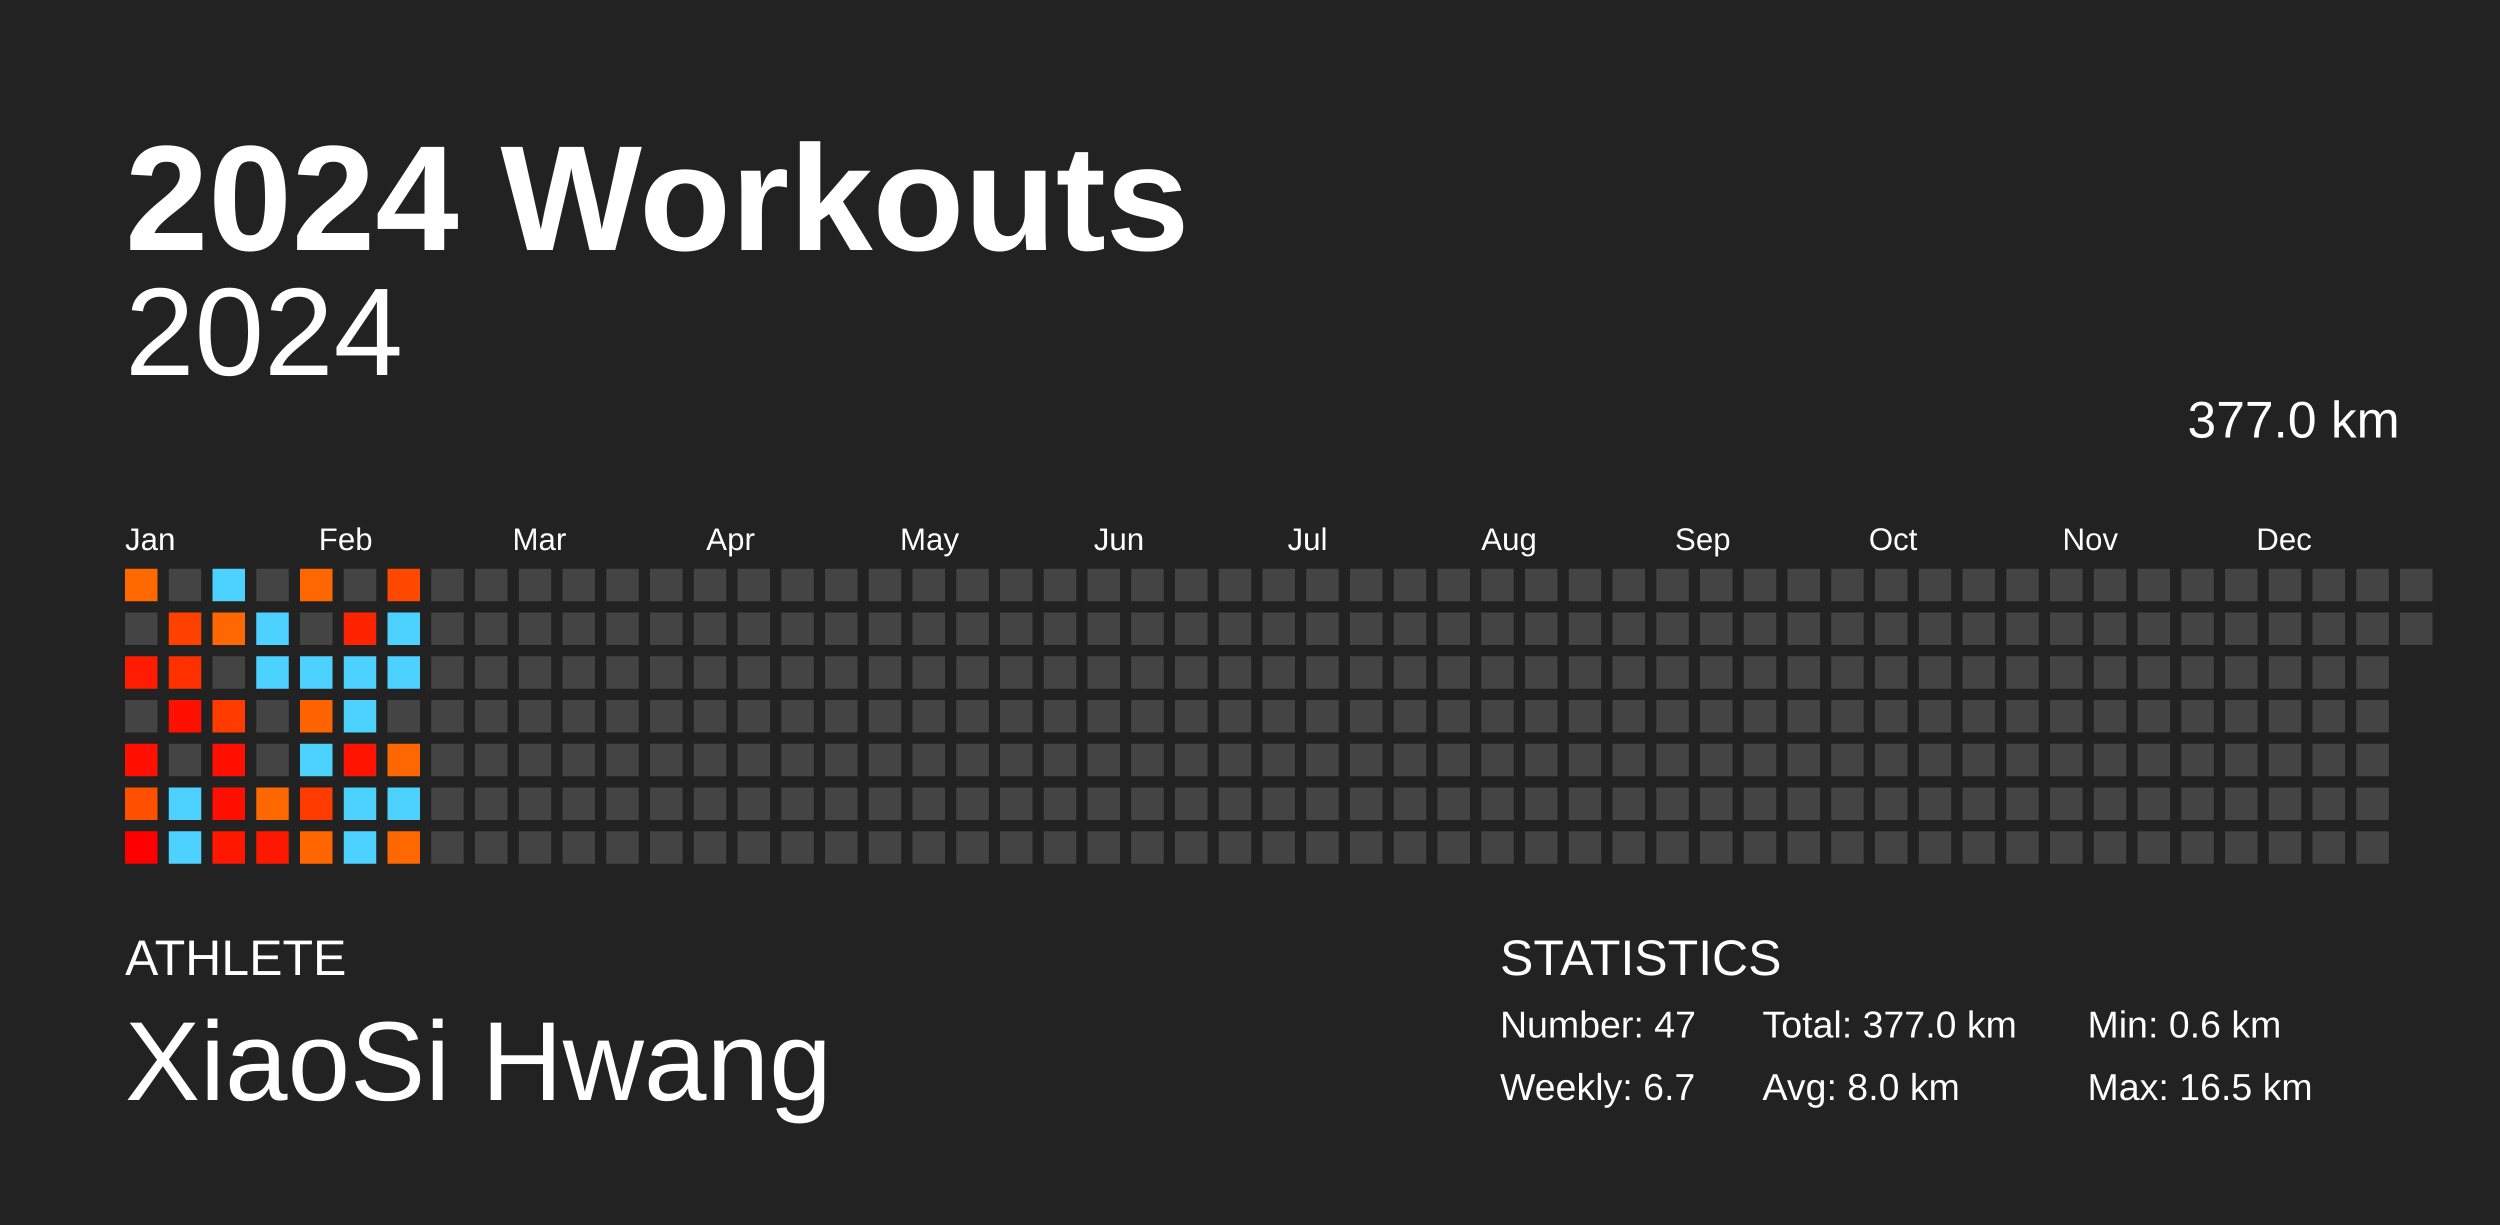
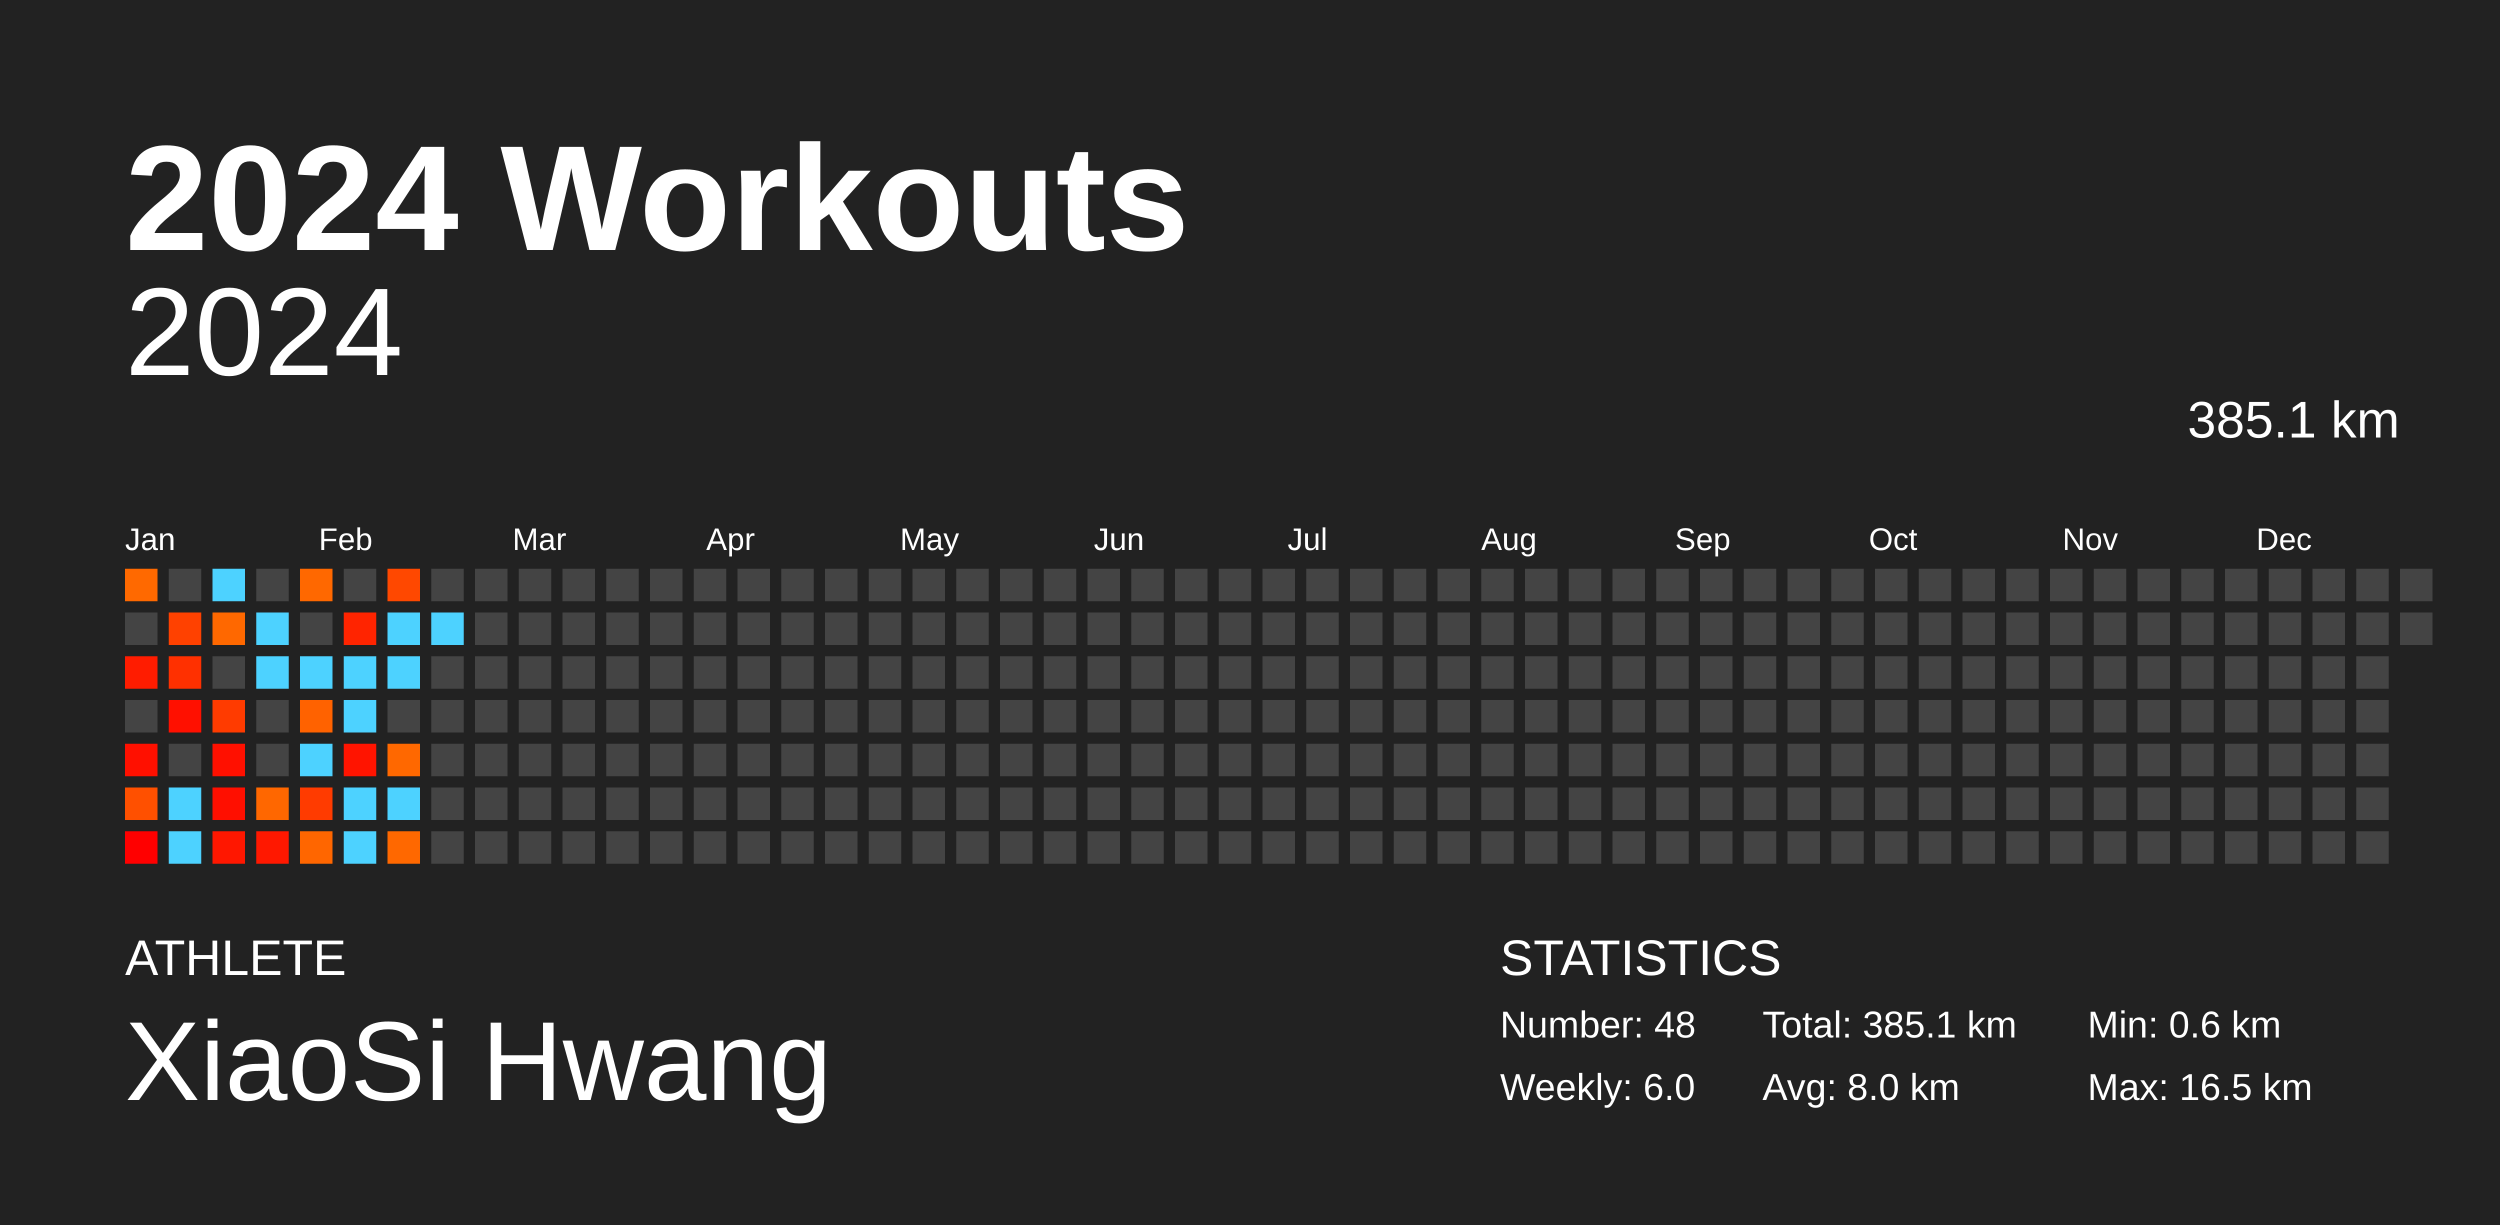
<svg xmlns="http://www.w3.org/2000/svg" baseProfile="full" height="98mm" version="1.1" viewBox="0,0,200,98" width="200mm">
  <defs />
  <rect fill="#222222" height="98" width="200" x="0" y="0" />
  <text fill="#FFFFFF" style="font-size:12px; font-family:Arial; font-weight:bold;" x="10" y="20">2024 Workouts</text>
  <text fill="#FFFFFF" style="font-size:4px; font-family:Arial" x="10" y="78">ATHLETE</text>
  <text fill="#FFFFFF" style="font-size:9px; font-family:Arial" x="10" y="88">XiaoSi Hwang</text>
  <text fill="#FFFFFF" style="font-size:4px; font-family:Arial" x="120" y="78">STATISTICS</text>
-   <text fill="#FFFFFF" style="font-size:3px; font-family:Arial" x="120" y="83">Number: 47</text>
-   <text fill="#FFFFFF" style="font-size:3px; font-family:Arial" x="120" y="88">Weekly: 6.7</text>
-   <text fill="#FFFFFF" style="font-size:3px; font-family:Arial" x="141" y="83">Total: 377.0 km</text>
+   <text fill="#FFFFFF" style="font-size:3px; font-family:Arial" x="120" y="83">Number: 48</text>
+   <text fill="#FFFFFF" style="font-size:3px; font-family:Arial" x="120" y="88">Weekly: 6.0</text>
+   <text fill="#FFFFFF" style="font-size:3px; font-family:Arial" x="141" y="83">Total: 385.1 km</text>
  <text fill="#FFFFFF" style="font-size:3px; font-family:Arial" x="141" y="88">Avg: 8.0 km</text>
  <text fill="#FFFFFF" style="font-size:3px; font-family:Arial" x="167" y="83">Min: 0.6 km</text>
  <text fill="#FFFFFF" style="font-size:3px; font-family:Arial" x="167" y="88">Max: 16.5 km</text>
  <text alignment-baseline="hanging" fill="#FFFFFF" style="font-size:10.0px; font-family:Arial;" x="10" y="30">2024</text>
-   <text alignment-baseline="hanging" fill="#FFFFFF" style="font-size:4.125px; font-family:Arial;" x="175" y="35">377.0 km</text>
+   <text alignment-baseline="hanging" fill="#FFFFFF" style="font-size:4.125px; font-family:Arial;" x="175" y="35">385.1 km</text>
  <text fill="#FFFFFF" style="font-size:2.5px; font-family:Arial" x="10.0" y="44">Jan</text>
  <text fill="#FFFFFF" style="font-size:2.5px; font-family:Arial" x="25.5" y="44">Feb</text>
  <text fill="#FFFFFF" style="font-size:2.5px; font-family:Arial" x="41.0" y="44">Mar</text>
  <text fill="#FFFFFF" style="font-size:2.5px; font-family:Arial" x="56.5" y="44">Apr</text>
  <text fill="#FFFFFF" style="font-size:2.5px; font-family:Arial" x="72.0" y="44">May</text>
  <text fill="#FFFFFF" style="font-size:2.5px; font-family:Arial" x="87.5" y="44">Jun</text>
  <text fill="#FFFFFF" style="font-size:2.5px; font-family:Arial" x="103.0" y="44">Jul</text>
  <text fill="#FFFFFF" style="font-size:2.5px; font-family:Arial" x="118.5" y="44">Aug</text>
  <text fill="#FFFFFF" style="font-size:2.5px; font-family:Arial" x="134.0" y="44">Sep</text>
  <text fill="#FFFFFF" style="font-size:2.5px; font-family:Arial" x="149.5" y="44">Oct</text>
  <text fill="#FFFFFF" style="font-size:2.5px; font-family:Arial" x="165.0" y="44">Nov</text>
  <text fill="#FFFFFF" style="font-size:2.5px; font-family:Arial" x="180.5" y="44">Dec</text>
  <rect fill="#ff6900" height="2.6" width="2.6" x="10.0" y="45.5" />
  <rect fill="#444444" height="2.6" width="2.6" x="10.0" y="49.0" />
  <rect fill="#ff1c00" height="2.6" width="2.6" x="10.0" y="52.5" />
  <rect fill="#444444" height="2.6" width="2.6" x="10.0" y="56.0" />
  <rect fill="#ff1000" height="2.6" width="2.6" x="10.0" y="59.5" />
  <rect fill="#ff5000" height="2.6" width="2.6" x="10.0" y="63.0" />
  <rect fill="#ff0000" height="2.6" width="2.6" x="10.0" y="66.5" />
  <rect fill="#444444" height="2.6" width="2.6" x="13.5" y="45.5" />
  <rect fill="#ff4100" height="2.6" width="2.6" x="13.5" y="49.0" />
  <rect fill="#ff3000" height="2.6" width="2.6" x="13.5" y="52.5" />
  <rect fill="#ff1000" height="2.6" width="2.6" x="13.5" y="56.0" />
  <rect fill="#444444" height="2.6" width="2.6" x="13.5" y="59.5" />
  <rect fill="#4dd2ff" height="2.6" width="2.6" x="13.5" y="63.0" />
  <rect fill="#4dd2ff" height="2.6" width="2.6" x="13.5" y="66.5" />
  <rect fill="#4dd2ff" height="2.6" width="2.6" x="17.0" y="45.5" />
  <rect fill="#ff6800" height="2.6" width="2.6" x="17.0" y="49.0" />
  <rect fill="#444444" height="2.6" width="2.6" x="17.0" y="52.5" />
  <rect fill="#ff3b00" height="2.6" width="2.6" x="17.0" y="56.0" />
  <rect fill="#ff1000" height="2.6" width="2.6" x="17.0" y="59.5" />
  <rect fill="#ff0f00" height="2.6" width="2.6" x="17.0" y="63.0" />
  <rect fill="#ff1700" height="2.6" width="2.6" x="17.0" y="66.5" />
  <rect fill="#444444" height="2.6" width="2.6" x="20.5" y="45.5" />
  <rect fill="#4dd2ff" height="2.6" width="2.6" x="20.5" y="49.0" />
  <rect fill="#4dd2ff" height="2.6" width="2.6" x="20.5" y="52.5" />
  <rect fill="#444444" height="2.6" width="2.6" x="20.5" y="56.0" />
  <rect fill="#444444" height="2.6" width="2.6" x="20.5" y="59.5" />
  <rect fill="#ff6700" height="2.6" width="2.6" x="20.5" y="63.0" />
  <rect fill="#ff1800" height="2.6" width="2.6" x="20.5" y="66.5" />
  <rect fill="#ff6800" height="2.6" width="2.6" x="24.0" y="45.5" />
  <rect fill="#444444" height="2.6" width="2.6" x="24.0" y="49.0" />
  <rect fill="#4dd2ff" height="2.6" width="2.6" x="24.0" y="52.5" />
  <rect fill="#ff6200" height="2.6" width="2.6" x="24.0" y="56.0" />
  <rect fill="#4dd2ff" height="2.6" width="2.6" x="24.0" y="59.5" />
  <rect fill="#ff3b00" height="2.6" width="2.6" x="24.0" y="63.0" />
  <rect fill="#ff6600" height="2.6" width="2.6" x="24.0" y="66.5" />
  <rect fill="#444444" height="2.6" width="2.6" x="27.5" y="45.5" />
  <rect fill="#ff2400" height="2.6" width="2.6" x="27.5" y="49.0" />
  <rect fill="#4dd2ff" height="2.6" width="2.6" x="27.5" y="52.5" />
  <rect fill="#4dd2ff" height="2.6" width="2.6" x="27.5" y="56.0" />
  <rect fill="#ff1400" height="2.6" width="2.6" x="27.5" y="59.5" />
  <rect fill="#4dd2ff" height="2.6" width="2.6" x="27.5" y="63.0" />
  <rect fill="#4dd2ff" height="2.6" width="2.6" x="27.5" y="66.5" />
  <rect fill="#ff4800" height="2.6" width="2.6" x="31.0" y="45.5" />
  <rect fill="#4dd2ff" height="2.6" width="2.6" x="31.0" y="49.0" />
  <rect fill="#4dd2ff" height="2.6" width="2.6" x="31.0" y="52.5" />
  <rect fill="#444444" height="2.6" width="2.6" x="31.0" y="56.0" />
  <rect fill="#ff6800" height="2.6" width="2.6" x="31.0" y="59.5" />
  <rect fill="#4dd2ff" height="2.6" width="2.6" x="31.0" y="63.0" />
  <rect fill="#ff6800" height="2.6" width="2.6" x="31.0" y="66.5" />
  <rect fill="#444444" height="2.6" width="2.6" x="34.5" y="45.5" />
-   <rect fill="#444444" height="2.6" width="2.6" x="34.5" y="49.0" />
+   <rect fill="#4dd2ff" height="2.6" width="2.6" x="34.5" y="49.0" />
  <rect fill="#444444" height="2.6" width="2.6" x="34.5" y="52.5" />
  <rect fill="#444444" height="2.6" width="2.6" x="34.5" y="56.0" />
  <rect fill="#444444" height="2.6" width="2.6" x="34.5" y="59.5" />
  <rect fill="#444444" height="2.6" width="2.6" x="34.5" y="63.0" />
  <rect fill="#444444" height="2.6" width="2.6" x="34.5" y="66.5" />
  <rect fill="#444444" height="2.6" width="2.6" x="38.0" y="45.5" />
  <rect fill="#444444" height="2.6" width="2.6" x="38.0" y="49.0" />
  <rect fill="#444444" height="2.6" width="2.6" x="38.0" y="52.5" />
  <rect fill="#444444" height="2.6" width="2.6" x="38.0" y="56.0" />
  <rect fill="#444444" height="2.6" width="2.6" x="38.0" y="59.5" />
  <rect fill="#444444" height="2.6" width="2.6" x="38.0" y="63.0" />
  <rect fill="#444444" height="2.6" width="2.6" x="38.0" y="66.5" />
  <rect fill="#444444" height="2.6" width="2.6" x="41.5" y="45.5" />
  <rect fill="#444444" height="2.6" width="2.6" x="41.5" y="49.0" />
  <rect fill="#444444" height="2.6" width="2.6" x="41.5" y="52.5" />
  <rect fill="#444444" height="2.6" width="2.6" x="41.5" y="56.0" />
  <rect fill="#444444" height="2.6" width="2.6" x="41.5" y="59.5" />
  <rect fill="#444444" height="2.6" width="2.6" x="41.5" y="63.0" />
  <rect fill="#444444" height="2.6" width="2.6" x="41.5" y="66.5" />
  <rect fill="#444444" height="2.6" width="2.6" x="45.0" y="45.5" />
  <rect fill="#444444" height="2.6" width="2.6" x="45.0" y="49.0" />
  <rect fill="#444444" height="2.6" width="2.6" x="45.0" y="52.5" />
  <rect fill="#444444" height="2.6" width="2.6" x="45.0" y="56.0" />
  <rect fill="#444444" height="2.6" width="2.6" x="45.0" y="59.5" />
  <rect fill="#444444" height="2.6" width="2.6" x="45.0" y="63.0" />
  <rect fill="#444444" height="2.6" width="2.6" x="45.0" y="66.5" />
  <rect fill="#444444" height="2.6" width="2.6" x="48.5" y="45.5" />
  <rect fill="#444444" height="2.6" width="2.6" x="48.5" y="49.0" />
  <rect fill="#444444" height="2.6" width="2.6" x="48.5" y="52.5" />
  <rect fill="#444444" height="2.6" width="2.6" x="48.5" y="56.0" />
  <rect fill="#444444" height="2.6" width="2.6" x="48.5" y="59.5" />
  <rect fill="#444444" height="2.6" width="2.6" x="48.5" y="63.0" />
  <rect fill="#444444" height="2.6" width="2.6" x="48.5" y="66.5" />
  <rect fill="#444444" height="2.6" width="2.6" x="52.0" y="45.5" />
  <rect fill="#444444" height="2.6" width="2.6" x="52.0" y="49.0" />
  <rect fill="#444444" height="2.6" width="2.6" x="52.0" y="52.5" />
  <rect fill="#444444" height="2.6" width="2.6" x="52.0" y="56.0" />
  <rect fill="#444444" height="2.6" width="2.6" x="52.0" y="59.5" />
  <rect fill="#444444" height="2.6" width="2.6" x="52.0" y="63.0" />
  <rect fill="#444444" height="2.6" width="2.6" x="52.0" y="66.5" />
  <rect fill="#444444" height="2.6" width="2.6" x="55.5" y="45.5" />
  <rect fill="#444444" height="2.6" width="2.6" x="55.5" y="49.0" />
  <rect fill="#444444" height="2.6" width="2.6" x="55.5" y="52.5" />
  <rect fill="#444444" height="2.6" width="2.6" x="55.5" y="56.0" />
  <rect fill="#444444" height="2.6" width="2.6" x="55.5" y="59.5" />
  <rect fill="#444444" height="2.6" width="2.6" x="55.5" y="63.0" />
  <rect fill="#444444" height="2.6" width="2.6" x="55.5" y="66.5" />
  <rect fill="#444444" height="2.6" width="2.6" x="59.0" y="45.5" />
  <rect fill="#444444" height="2.6" width="2.6" x="59.0" y="49.0" />
  <rect fill="#444444" height="2.6" width="2.6" x="59.0" y="52.5" />
  <rect fill="#444444" height="2.6" width="2.6" x="59.0" y="56.0" />
  <rect fill="#444444" height="2.6" width="2.6" x="59.0" y="59.5" />
  <rect fill="#444444" height="2.6" width="2.6" x="59.0" y="63.0" />
  <rect fill="#444444" height="2.6" width="2.6" x="59.0" y="66.5" />
  <rect fill="#444444" height="2.6" width="2.6" x="62.5" y="45.5" />
  <rect fill="#444444" height="2.6" width="2.6" x="62.5" y="49.0" />
  <rect fill="#444444" height="2.6" width="2.6" x="62.5" y="52.5" />
  <rect fill="#444444" height="2.6" width="2.6" x="62.5" y="56.0" />
  <rect fill="#444444" height="2.6" width="2.6" x="62.5" y="59.5" />
  <rect fill="#444444" height="2.6" width="2.6" x="62.5" y="63.0" />
  <rect fill="#444444" height="2.6" width="2.6" x="62.5" y="66.5" />
  <rect fill="#444444" height="2.6" width="2.6" x="66.0" y="45.5" />
  <rect fill="#444444" height="2.6" width="2.6" x="66.0" y="49.0" />
  <rect fill="#444444" height="2.6" width="2.6" x="66.0" y="52.5" />
  <rect fill="#444444" height="2.6" width="2.6" x="66.0" y="56.0" />
  <rect fill="#444444" height="2.6" width="2.6" x="66.0" y="59.5" />
  <rect fill="#444444" height="2.6" width="2.6" x="66.0" y="63.0" />
  <rect fill="#444444" height="2.6" width="2.6" x="66.0" y="66.5" />
  <rect fill="#444444" height="2.6" width="2.6" x="69.5" y="45.5" />
  <rect fill="#444444" height="2.6" width="2.6" x="69.5" y="49.0" />
  <rect fill="#444444" height="2.6" width="2.6" x="69.5" y="52.5" />
  <rect fill="#444444" height="2.6" width="2.6" x="69.5" y="56.0" />
  <rect fill="#444444" height="2.6" width="2.6" x="69.5" y="59.5" />
  <rect fill="#444444" height="2.6" width="2.6" x="69.5" y="63.0" />
  <rect fill="#444444" height="2.6" width="2.6" x="69.5" y="66.5" />
  <rect fill="#444444" height="2.6" width="2.6" x="73.0" y="45.5" />
  <rect fill="#444444" height="2.6" width="2.6" x="73.0" y="49.0" />
  <rect fill="#444444" height="2.6" width="2.6" x="73.0" y="52.5" />
  <rect fill="#444444" height="2.6" width="2.6" x="73.0" y="56.0" />
  <rect fill="#444444" height="2.6" width="2.6" x="73.0" y="59.5" />
  <rect fill="#444444" height="2.6" width="2.6" x="73.0" y="63.0" />
  <rect fill="#444444" height="2.6" width="2.6" x="73.0" y="66.5" />
  <rect fill="#444444" height="2.6" width="2.6" x="76.5" y="45.5" />
  <rect fill="#444444" height="2.6" width="2.6" x="76.5" y="49.0" />
  <rect fill="#444444" height="2.6" width="2.6" x="76.5" y="52.5" />
  <rect fill="#444444" height="2.6" width="2.6" x="76.5" y="56.0" />
  <rect fill="#444444" height="2.6" width="2.6" x="76.5" y="59.5" />
  <rect fill="#444444" height="2.6" width="2.6" x="76.5" y="63.0" />
  <rect fill="#444444" height="2.6" width="2.6" x="76.5" y="66.5" />
  <rect fill="#444444" height="2.6" width="2.6" x="80.0" y="45.5" />
  <rect fill="#444444" height="2.6" width="2.6" x="80.0" y="49.0" />
  <rect fill="#444444" height="2.6" width="2.6" x="80.0" y="52.5" />
  <rect fill="#444444" height="2.6" width="2.6" x="80.0" y="56.0" />
  <rect fill="#444444" height="2.6" width="2.6" x="80.0" y="59.5" />
  <rect fill="#444444" height="2.6" width="2.6" x="80.0" y="63.0" />
  <rect fill="#444444" height="2.6" width="2.6" x="80.0" y="66.5" />
  <rect fill="#444444" height="2.6" width="2.6" x="83.5" y="45.5" />
  <rect fill="#444444" height="2.6" width="2.6" x="83.5" y="49.0" />
  <rect fill="#444444" height="2.6" width="2.6" x="83.5" y="52.5" />
  <rect fill="#444444" height="2.6" width="2.6" x="83.5" y="56.0" />
  <rect fill="#444444" height="2.6" width="2.6" x="83.5" y="59.5" />
  <rect fill="#444444" height="2.6" width="2.6" x="83.5" y="63.0" />
  <rect fill="#444444" height="2.6" width="2.6" x="83.5" y="66.5" />
  <rect fill="#444444" height="2.6" width="2.6" x="87.0" y="45.5" />
  <rect fill="#444444" height="2.6" width="2.6" x="87.0" y="49.0" />
  <rect fill="#444444" height="2.6" width="2.6" x="87.0" y="52.5" />
  <rect fill="#444444" height="2.6" width="2.6" x="87.0" y="56.0" />
  <rect fill="#444444" height="2.6" width="2.6" x="87.0" y="59.5" />
  <rect fill="#444444" height="2.6" width="2.6" x="87.0" y="63.0" />
  <rect fill="#444444" height="2.6" width="2.6" x="87.0" y="66.5" />
  <rect fill="#444444" height="2.6" width="2.6" x="90.5" y="45.5" />
  <rect fill="#444444" height="2.6" width="2.6" x="90.5" y="49.0" />
  <rect fill="#444444" height="2.6" width="2.6" x="90.5" y="52.5" />
  <rect fill="#444444" height="2.6" width="2.6" x="90.5" y="56.0" />
  <rect fill="#444444" height="2.6" width="2.6" x="90.5" y="59.5" />
  <rect fill="#444444" height="2.6" width="2.6" x="90.5" y="63.0" />
  <rect fill="#444444" height="2.6" width="2.6" x="90.5" y="66.5" />
  <rect fill="#444444" height="2.6" width="2.6" x="94.0" y="45.5" />
  <rect fill="#444444" height="2.6" width="2.6" x="94.0" y="49.0" />
  <rect fill="#444444" height="2.6" width="2.6" x="94.0" y="52.5" />
  <rect fill="#444444" height="2.6" width="2.6" x="94.0" y="56.0" />
  <rect fill="#444444" height="2.6" width="2.6" x="94.0" y="59.5" />
  <rect fill="#444444" height="2.6" width="2.6" x="94.0" y="63.0" />
  <rect fill="#444444" height="2.6" width="2.6" x="94.0" y="66.5" />
  <rect fill="#444444" height="2.6" width="2.6" x="97.5" y="45.5" />
  <rect fill="#444444" height="2.6" width="2.6" x="97.5" y="49.0" />
  <rect fill="#444444" height="2.6" width="2.6" x="97.5" y="52.5" />
  <rect fill="#444444" height="2.6" width="2.6" x="97.5" y="56.0" />
  <rect fill="#444444" height="2.6" width="2.6" x="97.5" y="59.5" />
  <rect fill="#444444" height="2.6" width="2.6" x="97.5" y="63.0" />
  <rect fill="#444444" height="2.6" width="2.6" x="97.5" y="66.5" />
  <rect fill="#444444" height="2.6" width="2.6" x="101.0" y="45.5" />
  <rect fill="#444444" height="2.6" width="2.6" x="101.0" y="49.0" />
  <rect fill="#444444" height="2.6" width="2.6" x="101.0" y="52.5" />
  <rect fill="#444444" height="2.6" width="2.6" x="101.0" y="56.0" />
  <rect fill="#444444" height="2.6" width="2.6" x="101.0" y="59.5" />
  <rect fill="#444444" height="2.6" width="2.6" x="101.0" y="63.0" />
  <rect fill="#444444" height="2.6" width="2.6" x="101.0" y="66.5" />
  <rect fill="#444444" height="2.6" width="2.6" x="104.5" y="45.5" />
  <rect fill="#444444" height="2.6" width="2.6" x="104.5" y="49.0" />
  <rect fill="#444444" height="2.6" width="2.6" x="104.5" y="52.5" />
  <rect fill="#444444" height="2.6" width="2.6" x="104.5" y="56.0" />
  <rect fill="#444444" height="2.6" width="2.6" x="104.5" y="59.5" />
  <rect fill="#444444" height="2.6" width="2.6" x="104.5" y="63.0" />
  <rect fill="#444444" height="2.6" width="2.6" x="104.5" y="66.5" />
  <rect fill="#444444" height="2.6" width="2.6" x="108.0" y="45.5" />
  <rect fill="#444444" height="2.6" width="2.6" x="108.0" y="49.0" />
  <rect fill="#444444" height="2.6" width="2.6" x="108.0" y="52.5" />
  <rect fill="#444444" height="2.6" width="2.6" x="108.0" y="56.0" />
  <rect fill="#444444" height="2.6" width="2.6" x="108.0" y="59.5" />
  <rect fill="#444444" height="2.6" width="2.6" x="108.0" y="63.0" />
  <rect fill="#444444" height="2.6" width="2.6" x="108.0" y="66.5" />
  <rect fill="#444444" height="2.6" width="2.6" x="111.5" y="45.5" />
  <rect fill="#444444" height="2.6" width="2.6" x="111.5" y="49.0" />
  <rect fill="#444444" height="2.6" width="2.6" x="111.5" y="52.5" />
  <rect fill="#444444" height="2.6" width="2.6" x="111.5" y="56.0" />
  <rect fill="#444444" height="2.6" width="2.6" x="111.5" y="59.5" />
  <rect fill="#444444" height="2.6" width="2.6" x="111.5" y="63.0" />
  <rect fill="#444444" height="2.6" width="2.6" x="111.5" y="66.5" />
  <rect fill="#444444" height="2.6" width="2.6" x="115.0" y="45.5" />
  <rect fill="#444444" height="2.6" width="2.6" x="115.0" y="49.0" />
  <rect fill="#444444" height="2.6" width="2.6" x="115.0" y="52.5" />
  <rect fill="#444444" height="2.6" width="2.6" x="115.0" y="56.0" />
  <rect fill="#444444" height="2.6" width="2.6" x="115.0" y="59.5" />
  <rect fill="#444444" height="2.6" width="2.6" x="115.0" y="63.0" />
  <rect fill="#444444" height="2.6" width="2.6" x="115.0" y="66.5" />
  <rect fill="#444444" height="2.6" width="2.6" x="118.5" y="45.5" />
  <rect fill="#444444" height="2.6" width="2.6" x="118.5" y="49.0" />
  <rect fill="#444444" height="2.6" width="2.6" x="118.5" y="52.5" />
  <rect fill="#444444" height="2.6" width="2.6" x="118.5" y="56.0" />
  <rect fill="#444444" height="2.6" width="2.6" x="118.5" y="59.5" />
  <rect fill="#444444" height="2.6" width="2.6" x="118.5" y="63.0" />
  <rect fill="#444444" height="2.6" width="2.6" x="118.5" y="66.5" />
  <rect fill="#444444" height="2.6" width="2.6" x="122.0" y="45.5" />
  <rect fill="#444444" height="2.6" width="2.6" x="122.0" y="49.0" />
  <rect fill="#444444" height="2.6" width="2.6" x="122.0" y="52.5" />
  <rect fill="#444444" height="2.6" width="2.6" x="122.0" y="56.0" />
  <rect fill="#444444" height="2.6" width="2.6" x="122.0" y="59.5" />
  <rect fill="#444444" height="2.6" width="2.6" x="122.0" y="63.0" />
  <rect fill="#444444" height="2.6" width="2.6" x="122.0" y="66.5" />
  <rect fill="#444444" height="2.6" width="2.6" x="125.5" y="45.5" />
  <rect fill="#444444" height="2.6" width="2.6" x="125.5" y="49.0" />
  <rect fill="#444444" height="2.6" width="2.6" x="125.5" y="52.5" />
  <rect fill="#444444" height="2.6" width="2.6" x="125.5" y="56.0" />
  <rect fill="#444444" height="2.6" width="2.6" x="125.5" y="59.5" />
  <rect fill="#444444" height="2.6" width="2.6" x="125.5" y="63.0" />
  <rect fill="#444444" height="2.6" width="2.6" x="125.5" y="66.5" />
  <rect fill="#444444" height="2.6" width="2.6" x="129.0" y="45.5" />
  <rect fill="#444444" height="2.6" width="2.6" x="129.0" y="49.0" />
  <rect fill="#444444" height="2.6" width="2.6" x="129.0" y="52.5" />
  <rect fill="#444444" height="2.6" width="2.6" x="129.0" y="56.0" />
  <rect fill="#444444" height="2.6" width="2.6" x="129.0" y="59.5" />
  <rect fill="#444444" height="2.6" width="2.6" x="129.0" y="63.0" />
  <rect fill="#444444" height="2.6" width="2.6" x="129.0" y="66.5" />
  <rect fill="#444444" height="2.6" width="2.6" x="132.5" y="45.5" />
  <rect fill="#444444" height="2.6" width="2.6" x="132.5" y="49.0" />
  <rect fill="#444444" height="2.6" width="2.6" x="132.5" y="52.5" />
  <rect fill="#444444" height="2.6" width="2.6" x="132.5" y="56.0" />
  <rect fill="#444444" height="2.6" width="2.6" x="132.5" y="59.5" />
  <rect fill="#444444" height="2.6" width="2.6" x="132.5" y="63.0" />
  <rect fill="#444444" height="2.6" width="2.6" x="132.5" y="66.5" />
  <rect fill="#444444" height="2.6" width="2.6" x="136.0" y="45.5" />
  <rect fill="#444444" height="2.6" width="2.6" x="136.0" y="49.0" />
  <rect fill="#444444" height="2.6" width="2.6" x="136.0" y="52.5" />
  <rect fill="#444444" height="2.6" width="2.6" x="136.0" y="56.0" />
  <rect fill="#444444" height="2.6" width="2.6" x="136.0" y="59.5" />
  <rect fill="#444444" height="2.6" width="2.6" x="136.0" y="63.0" />
  <rect fill="#444444" height="2.6" width="2.6" x="136.0" y="66.5" />
  <rect fill="#444444" height="2.6" width="2.6" x="139.5" y="45.5" />
  <rect fill="#444444" height="2.6" width="2.6" x="139.5" y="49.0" />
  <rect fill="#444444" height="2.6" width="2.6" x="139.5" y="52.5" />
  <rect fill="#444444" height="2.6" width="2.6" x="139.5" y="56.0" />
  <rect fill="#444444" height="2.6" width="2.6" x="139.5" y="59.5" />
  <rect fill="#444444" height="2.6" width="2.6" x="139.5" y="63.0" />
  <rect fill="#444444" height="2.6" width="2.6" x="139.5" y="66.5" />
  <rect fill="#444444" height="2.6" width="2.6" x="143.0" y="45.5" />
  <rect fill="#444444" height="2.6" width="2.6" x="143.0" y="49.0" />
  <rect fill="#444444" height="2.6" width="2.6" x="143.0" y="52.5" />
  <rect fill="#444444" height="2.6" width="2.6" x="143.0" y="56.0" />
  <rect fill="#444444" height="2.6" width="2.6" x="143.0" y="59.5" />
  <rect fill="#444444" height="2.6" width="2.6" x="143.0" y="63.0" />
  <rect fill="#444444" height="2.6" width="2.6" x="143.0" y="66.5" />
  <rect fill="#444444" height="2.6" width="2.6" x="146.5" y="45.5" />
  <rect fill="#444444" height="2.6" width="2.6" x="146.5" y="49.0" />
  <rect fill="#444444" height="2.6" width="2.6" x="146.5" y="52.5" />
  <rect fill="#444444" height="2.6" width="2.6" x="146.5" y="56.0" />
  <rect fill="#444444" height="2.6" width="2.6" x="146.5" y="59.5" />
  <rect fill="#444444" height="2.6" width="2.6" x="146.5" y="63.0" />
  <rect fill="#444444" height="2.6" width="2.6" x="146.5" y="66.5" />
  <rect fill="#444444" height="2.6" width="2.6" x="150.0" y="45.5" />
  <rect fill="#444444" height="2.6" width="2.6" x="150.0" y="49.0" />
  <rect fill="#444444" height="2.6" width="2.6" x="150.0" y="52.5" />
  <rect fill="#444444" height="2.6" width="2.6" x="150.0" y="56.0" />
  <rect fill="#444444" height="2.6" width="2.6" x="150.0" y="59.5" />
  <rect fill="#444444" height="2.6" width="2.6" x="150.0" y="63.0" />
  <rect fill="#444444" height="2.6" width="2.6" x="150.0" y="66.5" />
  <rect fill="#444444" height="2.6" width="2.6" x="153.5" y="45.5" />
  <rect fill="#444444" height="2.6" width="2.6" x="153.5" y="49.0" />
  <rect fill="#444444" height="2.6" width="2.6" x="153.5" y="52.5" />
  <rect fill="#444444" height="2.6" width="2.6" x="153.5" y="56.0" />
  <rect fill="#444444" height="2.6" width="2.6" x="153.5" y="59.5" />
  <rect fill="#444444" height="2.6" width="2.6" x="153.5" y="63.0" />
  <rect fill="#444444" height="2.6" width="2.6" x="153.5" y="66.5" />
  <rect fill="#444444" height="2.6" width="2.6" x="157.0" y="45.5" />
  <rect fill="#444444" height="2.6" width="2.6" x="157.0" y="49.0" />
  <rect fill="#444444" height="2.6" width="2.6" x="157.0" y="52.5" />
  <rect fill="#444444" height="2.6" width="2.6" x="157.0" y="56.0" />
  <rect fill="#444444" height="2.6" width="2.6" x="157.0" y="59.5" />
  <rect fill="#444444" height="2.6" width="2.6" x="157.0" y="63.0" />
  <rect fill="#444444" height="2.6" width="2.6" x="157.0" y="66.5" />
  <rect fill="#444444" height="2.6" width="2.6" x="160.5" y="45.5" />
  <rect fill="#444444" height="2.6" width="2.6" x="160.5" y="49.0" />
  <rect fill="#444444" height="2.6" width="2.6" x="160.5" y="52.5" />
  <rect fill="#444444" height="2.6" width="2.6" x="160.5" y="56.0" />
  <rect fill="#444444" height="2.6" width="2.6" x="160.5" y="59.5" />
  <rect fill="#444444" height="2.6" width="2.6" x="160.5" y="63.0" />
  <rect fill="#444444" height="2.6" width="2.6" x="160.5" y="66.5" />
  <rect fill="#444444" height="2.6" width="2.6" x="164.0" y="45.5" />
  <rect fill="#444444" height="2.6" width="2.6" x="164.0" y="49.0" />
  <rect fill="#444444" height="2.6" width="2.6" x="164.0" y="52.5" />
  <rect fill="#444444" height="2.6" width="2.6" x="164.0" y="56.0" />
  <rect fill="#444444" height="2.6" width="2.6" x="164.0" y="59.5" />
  <rect fill="#444444" height="2.6" width="2.6" x="164.0" y="63.0" />
  <rect fill="#444444" height="2.6" width="2.6" x="164.0" y="66.5" />
  <rect fill="#444444" height="2.6" width="2.6" x="167.5" y="45.5" />
  <rect fill="#444444" height="2.6" width="2.6" x="167.5" y="49.0" />
  <rect fill="#444444" height="2.6" width="2.6" x="167.5" y="52.5" />
  <rect fill="#444444" height="2.6" width="2.6" x="167.5" y="56.0" />
  <rect fill="#444444" height="2.6" width="2.6" x="167.5" y="59.5" />
  <rect fill="#444444" height="2.6" width="2.6" x="167.5" y="63.0" />
  <rect fill="#444444" height="2.6" width="2.6" x="167.5" y="66.5" />
  <rect fill="#444444" height="2.6" width="2.6" x="171.0" y="45.5" />
  <rect fill="#444444" height="2.6" width="2.6" x="171.0" y="49.0" />
  <rect fill="#444444" height="2.6" width="2.6" x="171.0" y="52.5" />
  <rect fill="#444444" height="2.6" width="2.6" x="171.0" y="56.0" />
  <rect fill="#444444" height="2.6" width="2.6" x="171.0" y="59.5" />
  <rect fill="#444444" height="2.6" width="2.6" x="171.0" y="63.0" />
  <rect fill="#444444" height="2.6" width="2.6" x="171.0" y="66.5" />
  <rect fill="#444444" height="2.6" width="2.6" x="174.5" y="45.5" />
  <rect fill="#444444" height="2.6" width="2.6" x="174.5" y="49.0" />
  <rect fill="#444444" height="2.6" width="2.6" x="174.5" y="52.5" />
  <rect fill="#444444" height="2.6" width="2.6" x="174.5" y="56.0" />
  <rect fill="#444444" height="2.6" width="2.6" x="174.5" y="59.5" />
  <rect fill="#444444" height="2.6" width="2.6" x="174.5" y="63.0" />
  <rect fill="#444444" height="2.6" width="2.6" x="174.5" y="66.5" />
  <rect fill="#444444" height="2.6" width="2.6" x="178.0" y="45.5" />
  <rect fill="#444444" height="2.6" width="2.6" x="178.0" y="49.0" />
  <rect fill="#444444" height="2.6" width="2.6" x="178.0" y="52.5" />
  <rect fill="#444444" height="2.6" width="2.6" x="178.0" y="56.0" />
  <rect fill="#444444" height="2.6" width="2.6" x="178.0" y="59.5" />
  <rect fill="#444444" height="2.6" width="2.6" x="178.0" y="63.0" />
  <rect fill="#444444" height="2.6" width="2.6" x="178.0" y="66.5" />
  <rect fill="#444444" height="2.6" width="2.6" x="181.5" y="45.5" />
  <rect fill="#444444" height="2.6" width="2.6" x="181.5" y="49.0" />
  <rect fill="#444444" height="2.6" width="2.6" x="181.5" y="52.5" />
  <rect fill="#444444" height="2.6" width="2.6" x="181.5" y="56.0" />
  <rect fill="#444444" height="2.6" width="2.6" x="181.5" y="59.5" />
  <rect fill="#444444" height="2.6" width="2.6" x="181.5" y="63.0" />
  <rect fill="#444444" height="2.6" width="2.6" x="181.5" y="66.5" />
  <rect fill="#444444" height="2.6" width="2.6" x="185.0" y="45.5" />
  <rect fill="#444444" height="2.6" width="2.6" x="185.0" y="49.0" />
  <rect fill="#444444" height="2.6" width="2.6" x="185.0" y="52.5" />
  <rect fill="#444444" height="2.6" width="2.6" x="185.0" y="56.0" />
  <rect fill="#444444" height="2.6" width="2.6" x="185.0" y="59.5" />
  <rect fill="#444444" height="2.6" width="2.6" x="185.0" y="63.0" />
  <rect fill="#444444" height="2.6" width="2.6" x="185.0" y="66.5" />
  <rect fill="#444444" height="2.6" width="2.6" x="188.5" y="45.5" />
  <rect fill="#444444" height="2.6" width="2.6" x="188.5" y="49.0" />
  <rect fill="#444444" height="2.6" width="2.6" x="188.5" y="52.5" />
  <rect fill="#444444" height="2.6" width="2.6" x="188.5" y="56.0" />
  <rect fill="#444444" height="2.6" width="2.6" x="188.5" y="59.5" />
  <rect fill="#444444" height="2.6" width="2.6" x="188.5" y="63.0" />
  <rect fill="#444444" height="2.6" width="2.6" x="188.5" y="66.5" />
  <rect fill="#444444" height="2.6" width="2.6" x="192.0" y="45.5" />
  <rect fill="#444444" height="2.6" width="2.6" x="192.0" y="49.0" />
</svg>
